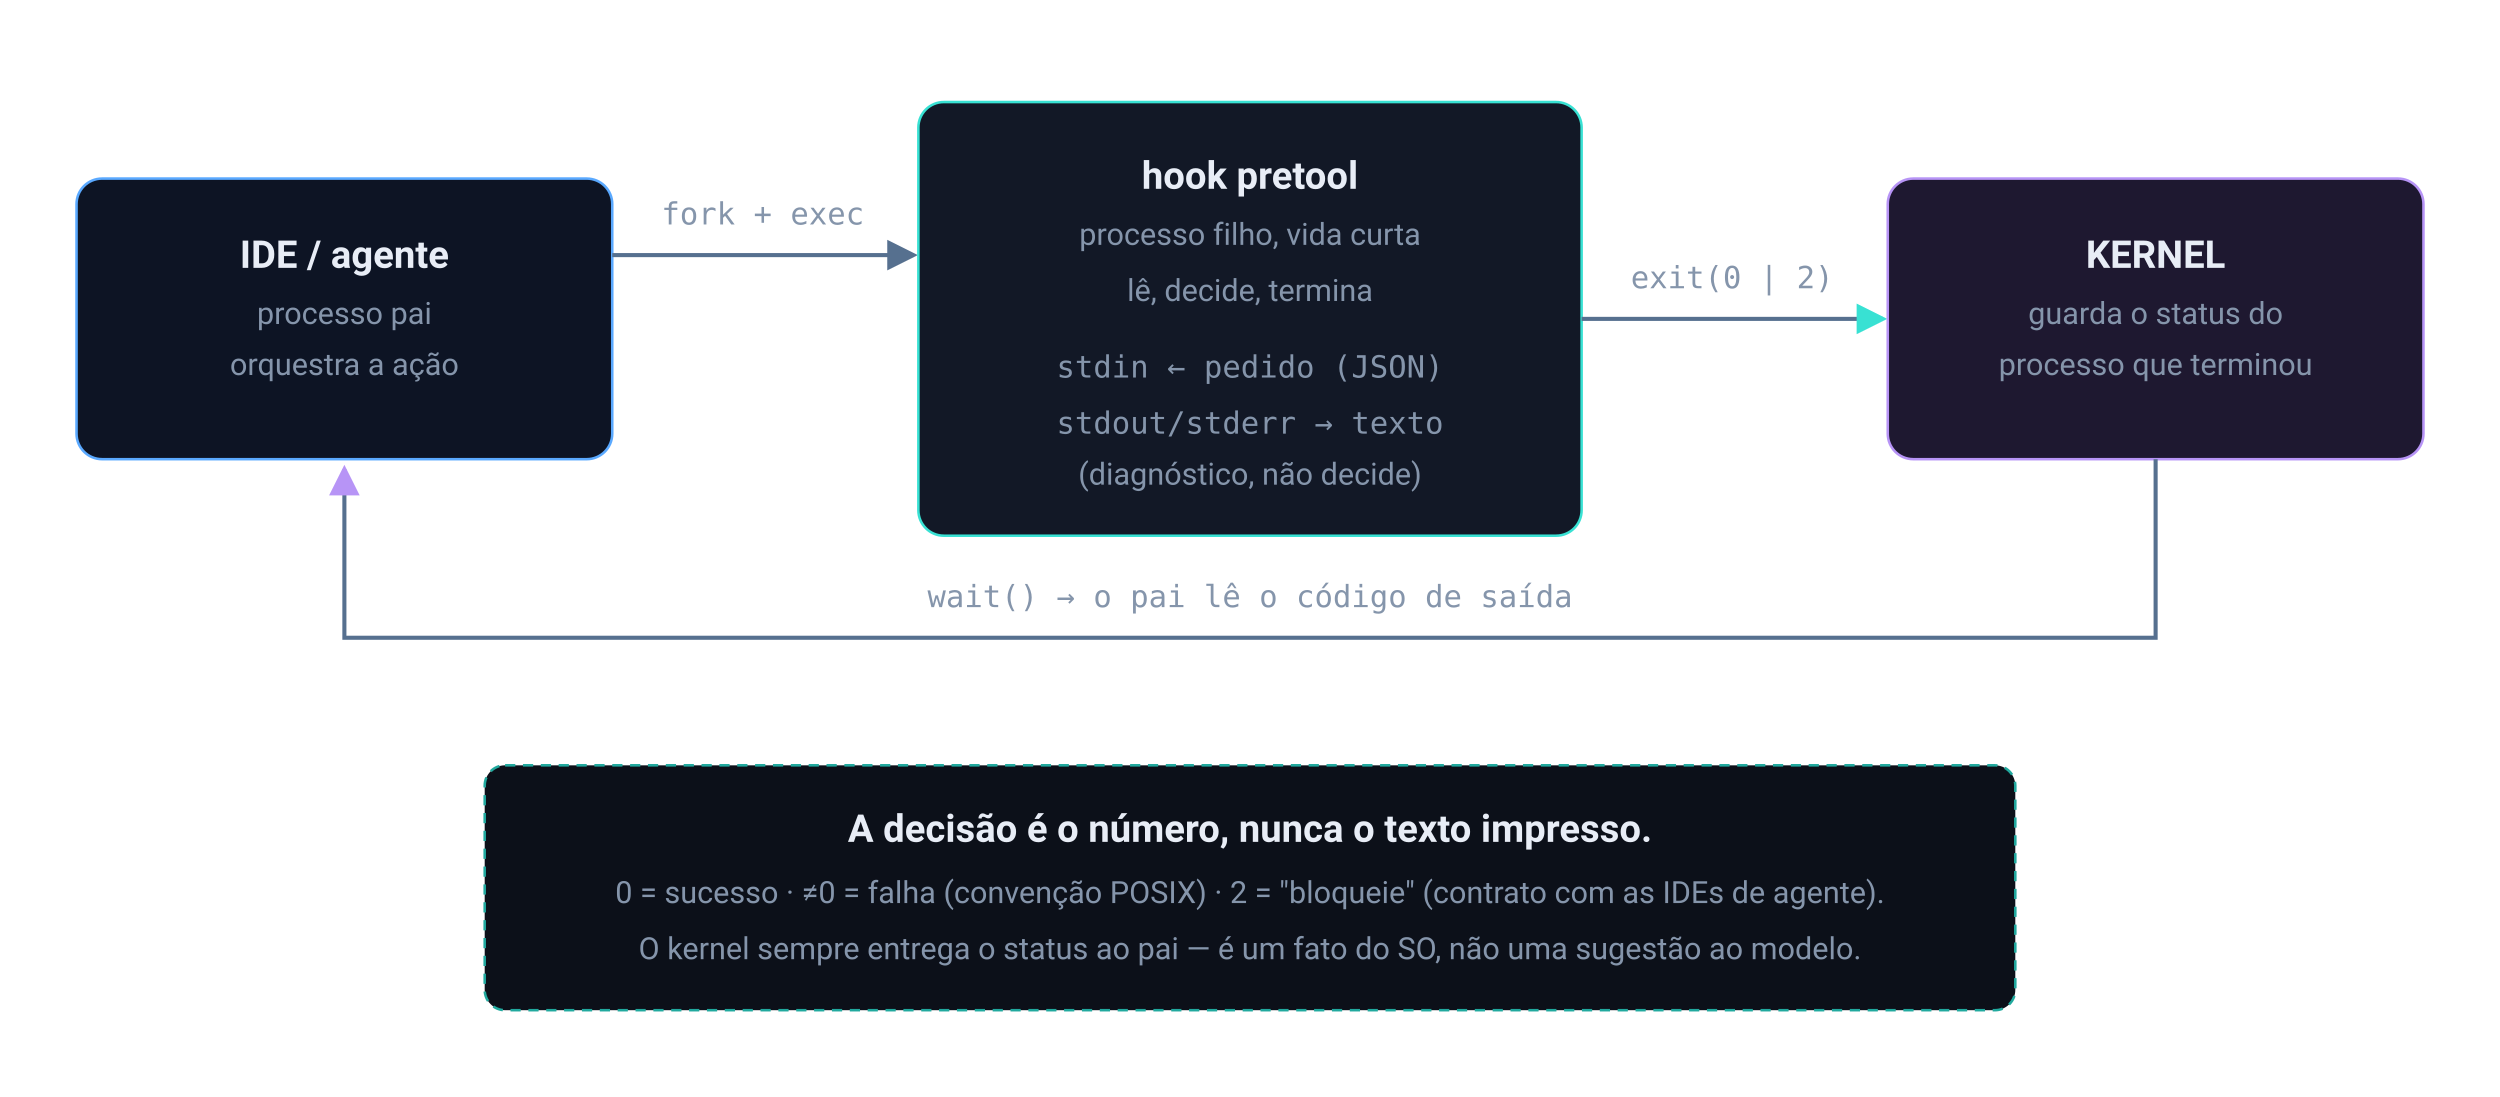
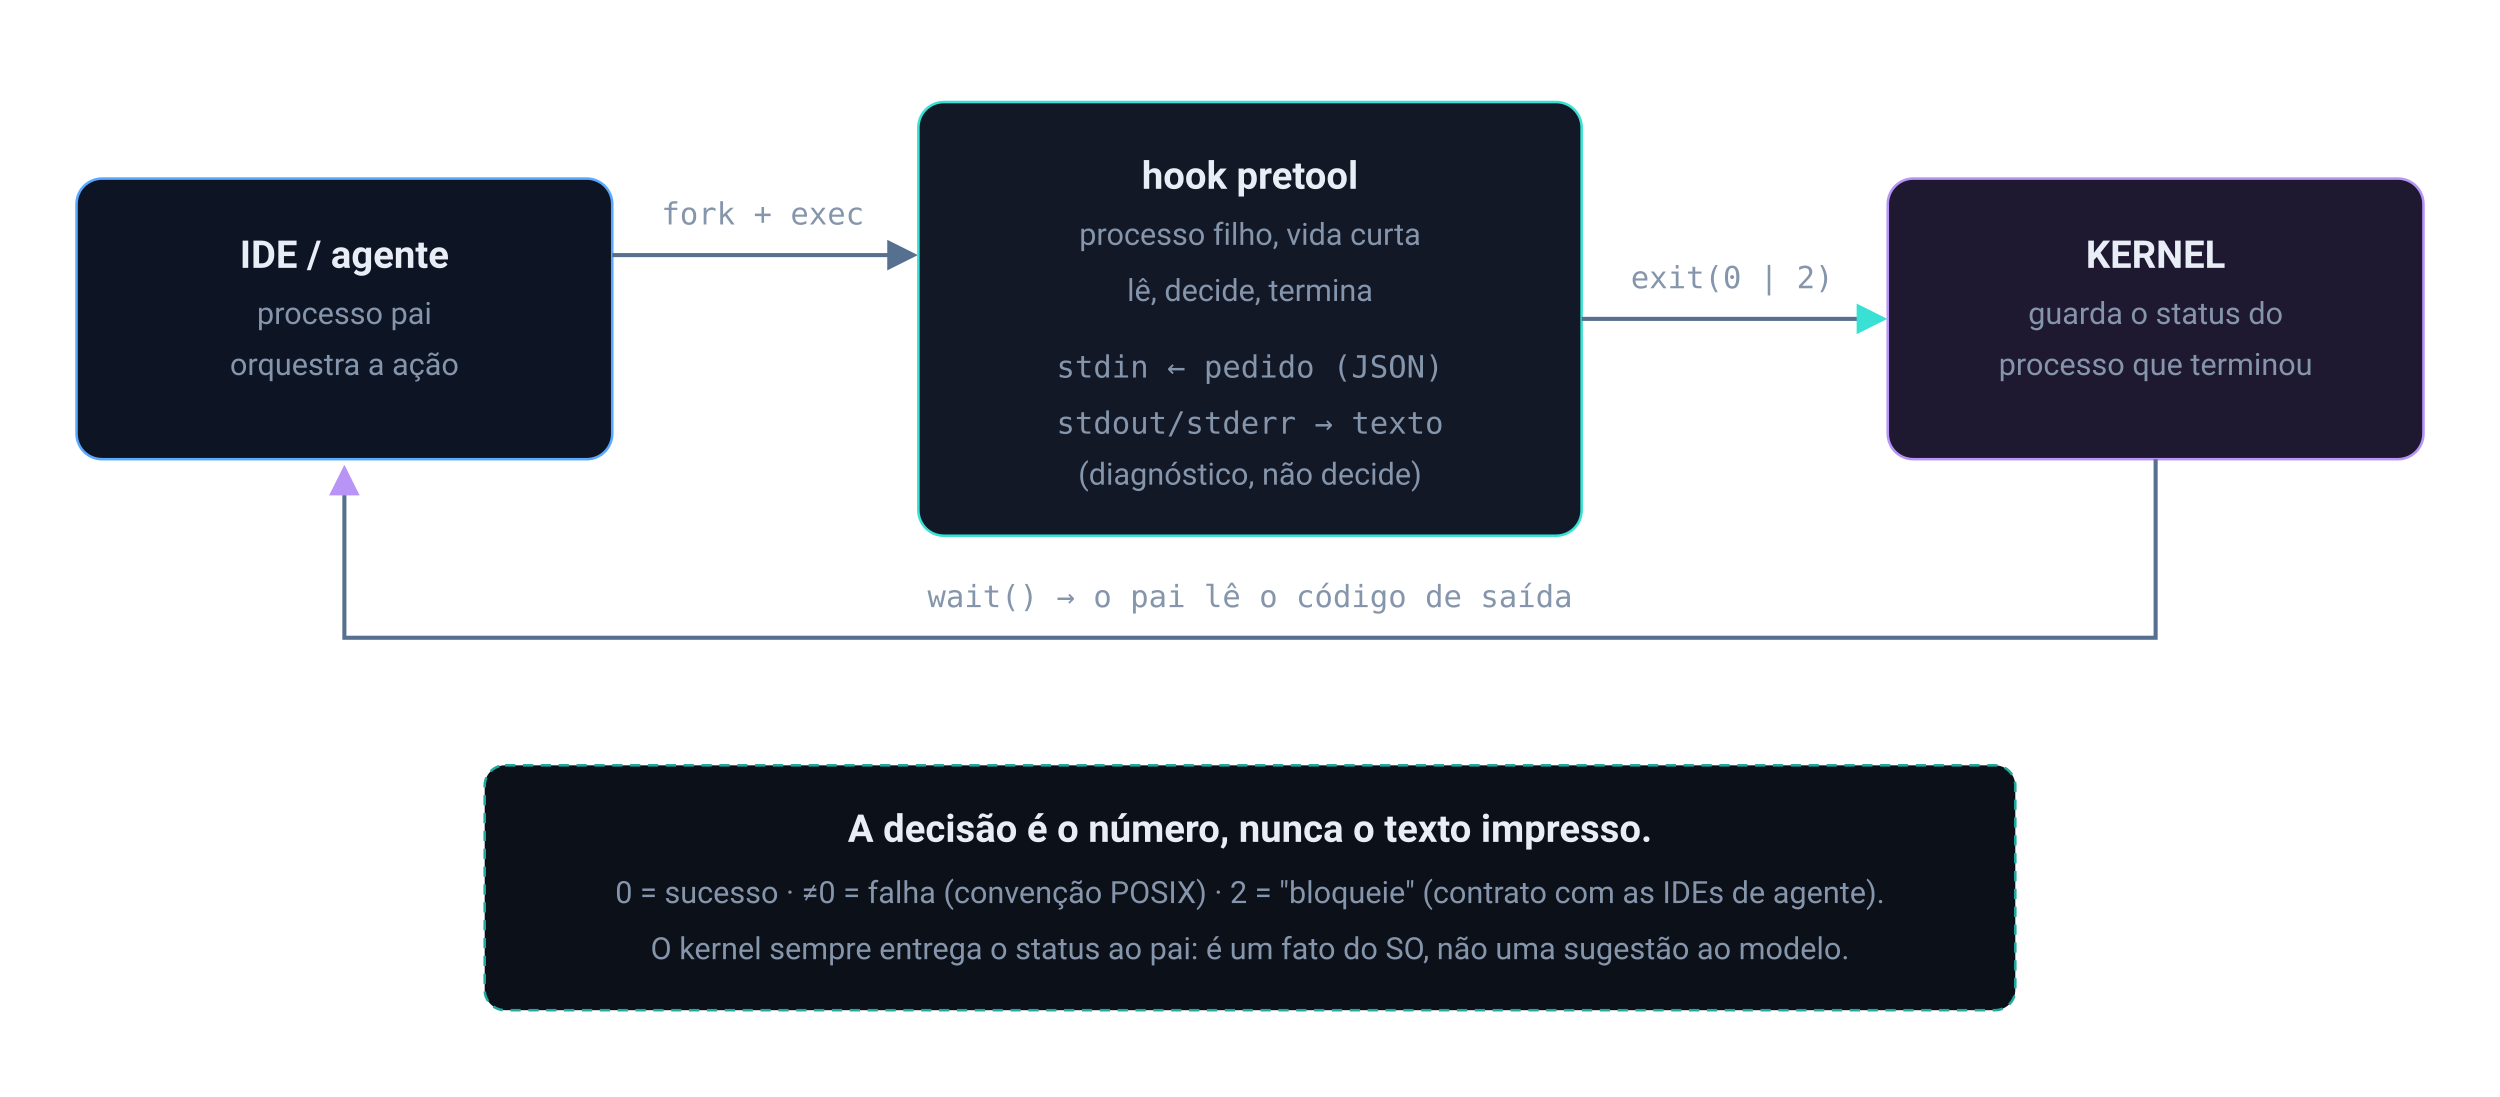
<svg xmlns="http://www.w3.org/2000/svg" viewBox="0 0 980 430" role="img" aria-label="A IDE (processo pai) cria o hook por fork e exec; o pedido entra pelo stdin como JSON; stdout e stderr são só diagnóstico; a decisão volta ao pai como código de saída, entregue pelo kernel via wait.">
  <defs>
    <marker id="arr1b" viewBox="0 0 10 10" refX="8.5" refY="5" markerWidth="7.5" markerHeight="7.5" orient="auto-start-reverse">
      <path d="M0 0L10 5L0 10z" fill="#56708f" />
    </marker>
    <marker id="arr1bC" viewBox="0 0 10 10" refX="8.5" refY="5" markerWidth="7.5" markerHeight="7.5" orient="auto-start-reverse">
      <path d="M0 0L10 5L0 10z" fill="#38e1d3" />
    </marker>
    <marker id="arr1bV" viewBox="0 0 10 10" refX="8.5" refY="5" markerWidth="7.5" markerHeight="7.5" orient="auto-start-reverse">
      <path d="M0 0L10 5L0 10z" fill="#b794f6" />
    </marker>
  </defs>
  <style>
    text{font-family:'Segoe UI',system-ui,-apple-system,Roboto,sans-serif}
    .t{fill:#e8edf6;font-size:15px;font-weight:600}
    .s{fill:#8595ab;font-size:12px}
    .m{font-family:'JetBrains Mono',ui-monospace,Consolas,monospace}
    .edge{stroke:#56708f;stroke-width:1.6;fill:none}
  </style>
  <rect x="30" y="70" width="210" height="110" rx="10" fill="#0d1424" stroke="#5aa9ff" />
  <text x="135" y="105" text-anchor="middle" class="t">IDE / agente</text>
  <text x="135" y="127" text-anchor="middle" class="s" fill="#9db8dc">processo pai</text>
  <text x="135" y="147" text-anchor="middle" class="s" fill="#9db8dc">orquestra a ação</text>
  <path class="edge" d="M240 100 H358" marker-end="url(#arr1b)" />
  <text x="299" y="88" text-anchor="middle" class="s m" fill="#8595ab">fork + exec</text>
  <rect x="360" y="40" width="260" height="170" rx="10" fill="#121826" stroke="#38e1d3" />
  <text x="490" y="74" text-anchor="middle" class="t">hook pretool</text>
  <text x="490" y="96" text-anchor="middle" class="s">processo filho, vida curta</text>
  <text x="490" y="118" text-anchor="middle" class="s">lê, decide, termina</text>
  <text x="490" y="148" text-anchor="middle" class="s m" fill="#38e1d3">stdin ← pedido (JSON)</text>
  <text x="490" y="170" text-anchor="middle" class="s m" fill="#8595ab">stdout/stderr → texto</text>
  <text x="490" y="190" text-anchor="middle" class="s" fill="#8595ab">(diagnóstico, não decide)</text>
  <path class="edge" d="M620 125 H738" stroke="#38e1d3" marker-end="url(#arr1bC)" />
  <text x="679" y="113" text-anchor="middle" class="s m" fill="#38e1d3">exit(0 | 2)</text>
  <rect x="740" y="70" width="210" height="110" rx="10" fill="#1e1830" stroke="#b794f6" />
  <text x="845" y="105" text-anchor="middle" class="t" fill="#efe6ff">KERNEL</text>
  <text x="845" y="127" text-anchor="middle" class="s" fill="#b9a8dc">guarda o status do</text>
  <text x="845" y="147" text-anchor="middle" class="s" fill="#b9a8dc">processo que terminou</text>
  <path class="edge" d="M845 180 V250 H135 V184" stroke="#b794f6" marker-end="url(#arr1bV)" />
  <text x="490" y="238" text-anchor="middle" class="s m" fill="#b794f6">wait() → o pai lê o código de saída</text>
  <rect x="190" y="300" width="600" height="96" rx="8" fill="#0c1019" stroke="#21a99e" stroke-dasharray="4 3" />
  <text x="490" y="330" text-anchor="middle" class="t" fill="#b8c4d6" font-size="13">A decisão é o número, nunca o texto impresso.</text>
  <text x="490" y="354" text-anchor="middle" class="s" fill="#b8c4d6">0 = sucesso · ≠0 = falha (convenção POSIX) · 2 = "bloqueie" (contrato com as IDEs de agente).</text>
-   <text x="490" y="376" text-anchor="middle" class="s" fill="#b8c4d6">O kernel sempre entrega o status ao pai — é um fato do SO, não uma sugestão ao modelo.</text>
+   <text x="490" y="376" text-anchor="middle" class="s" fill="#b8c4d6">O kernel sempre entrega o status ao pai: é um fato do SO, não uma sugestão ao modelo.</text>
</svg>
